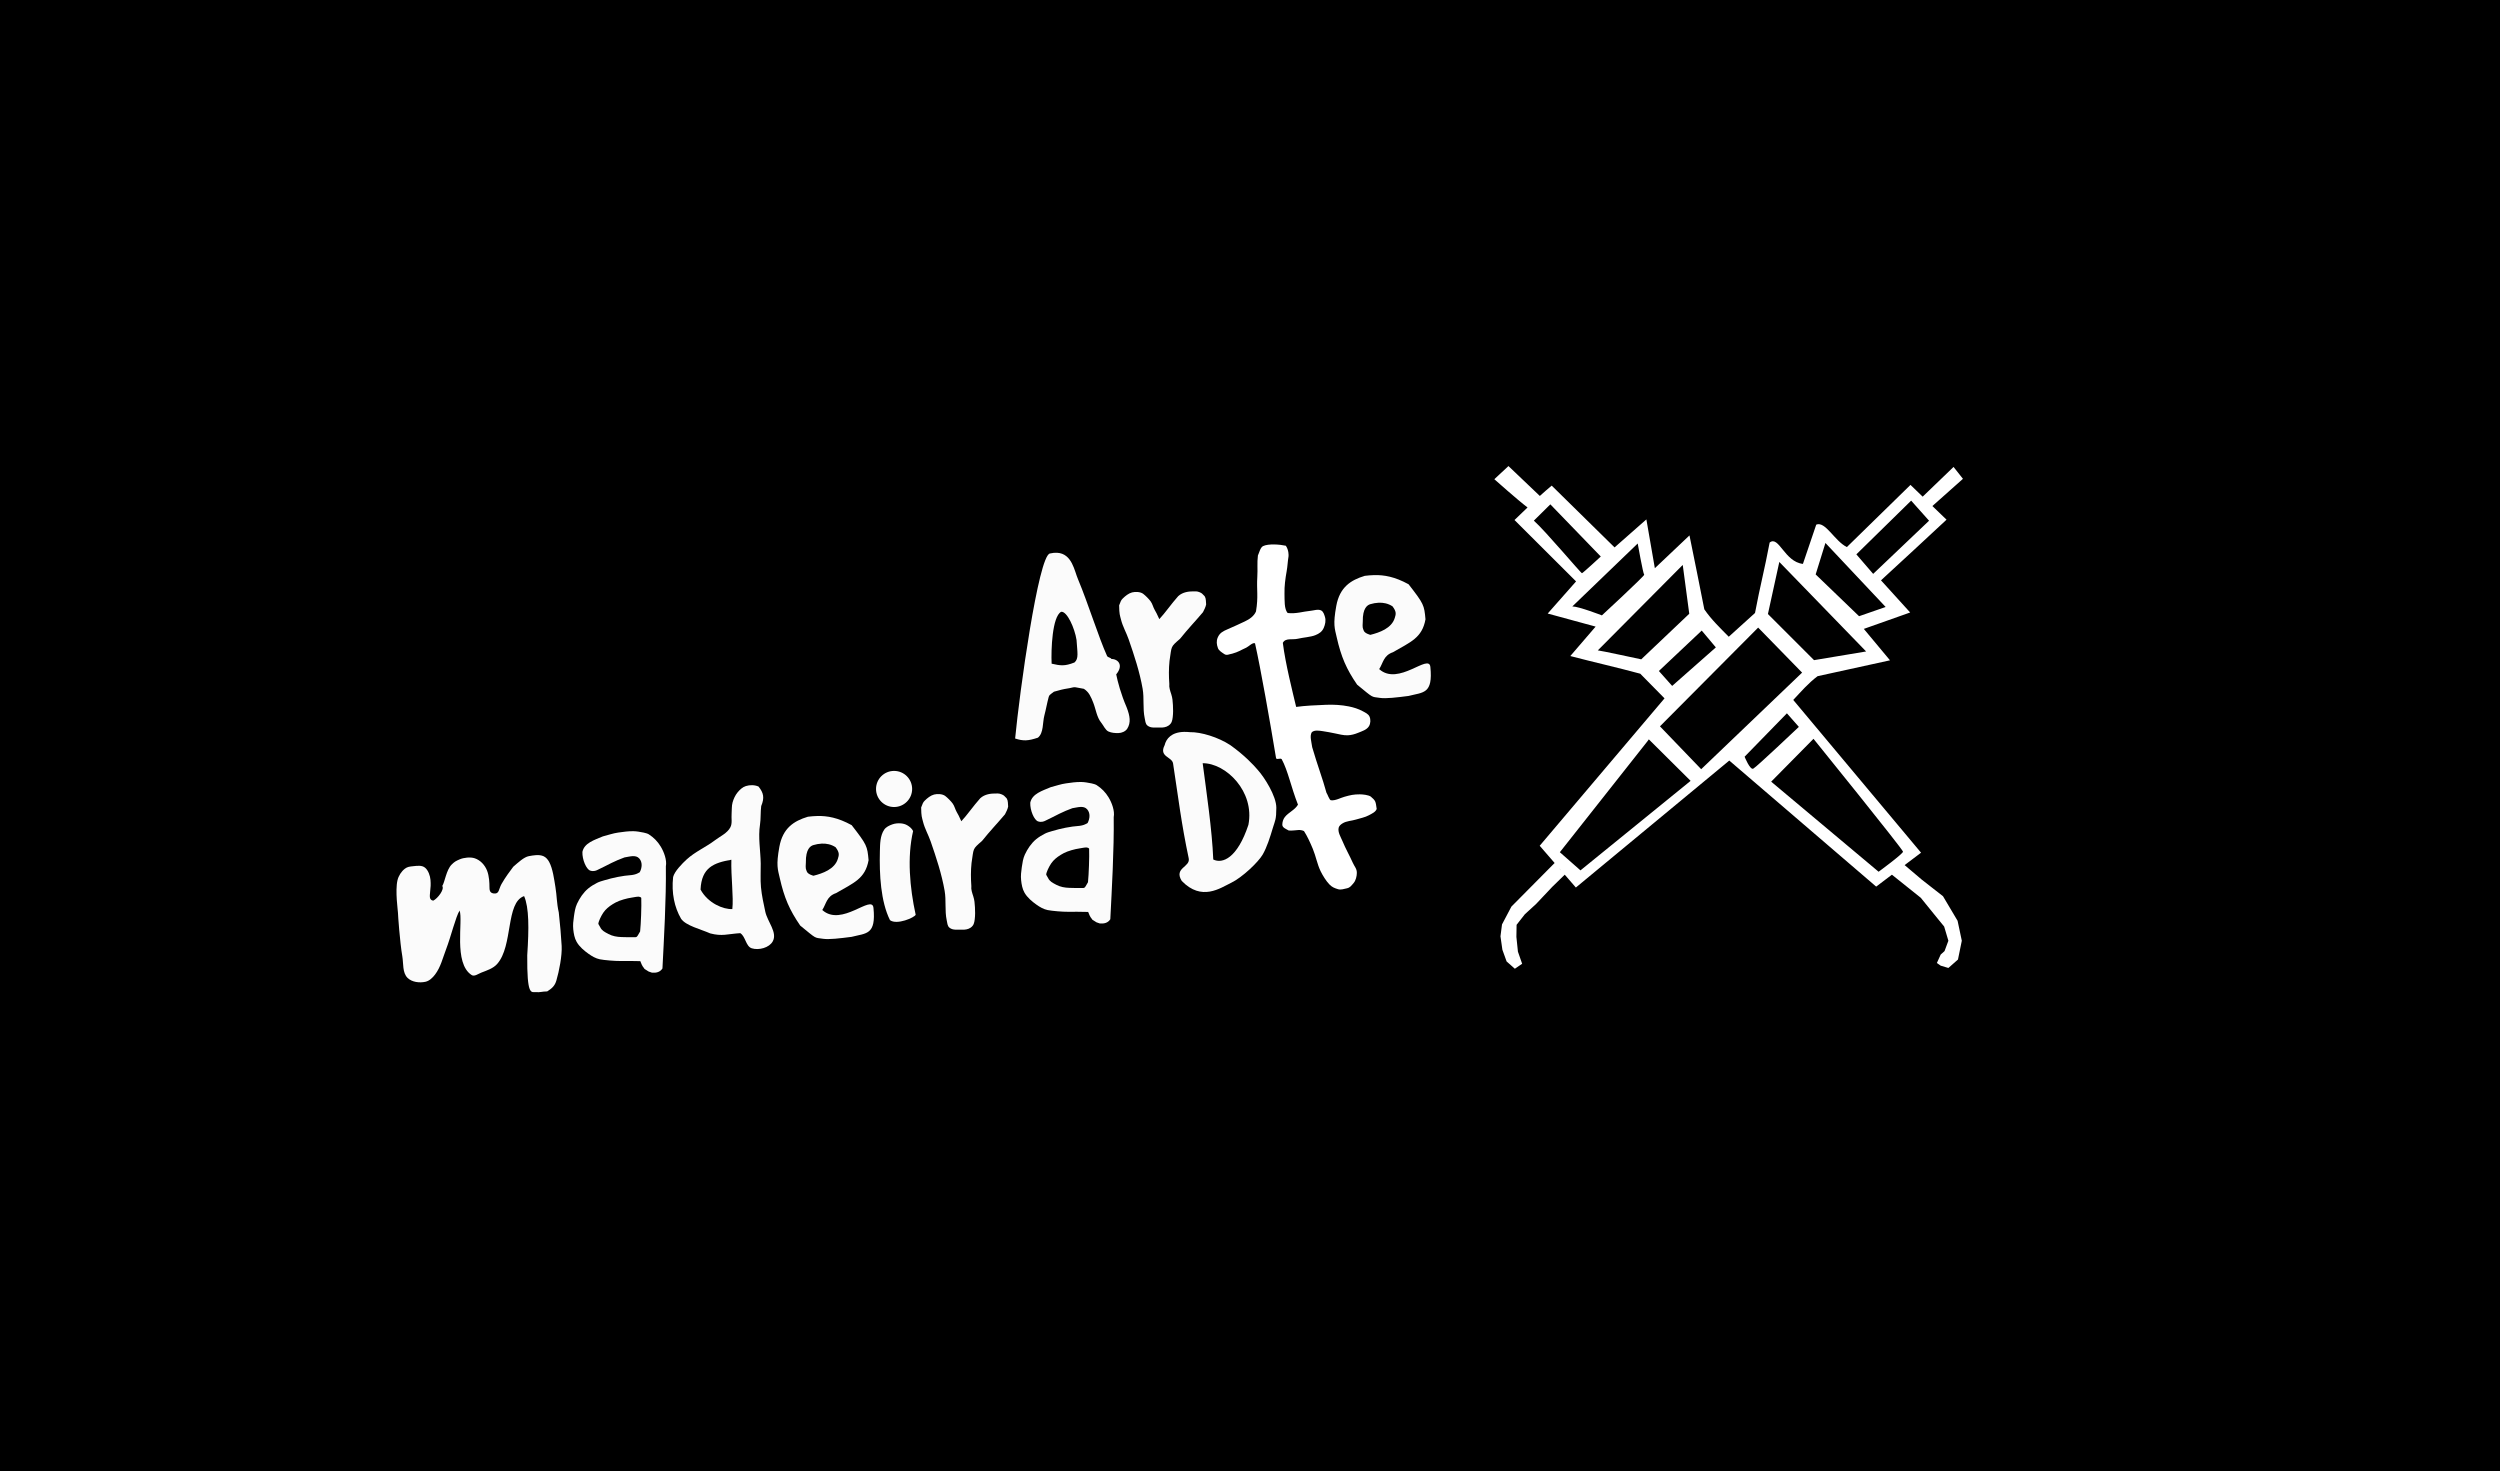
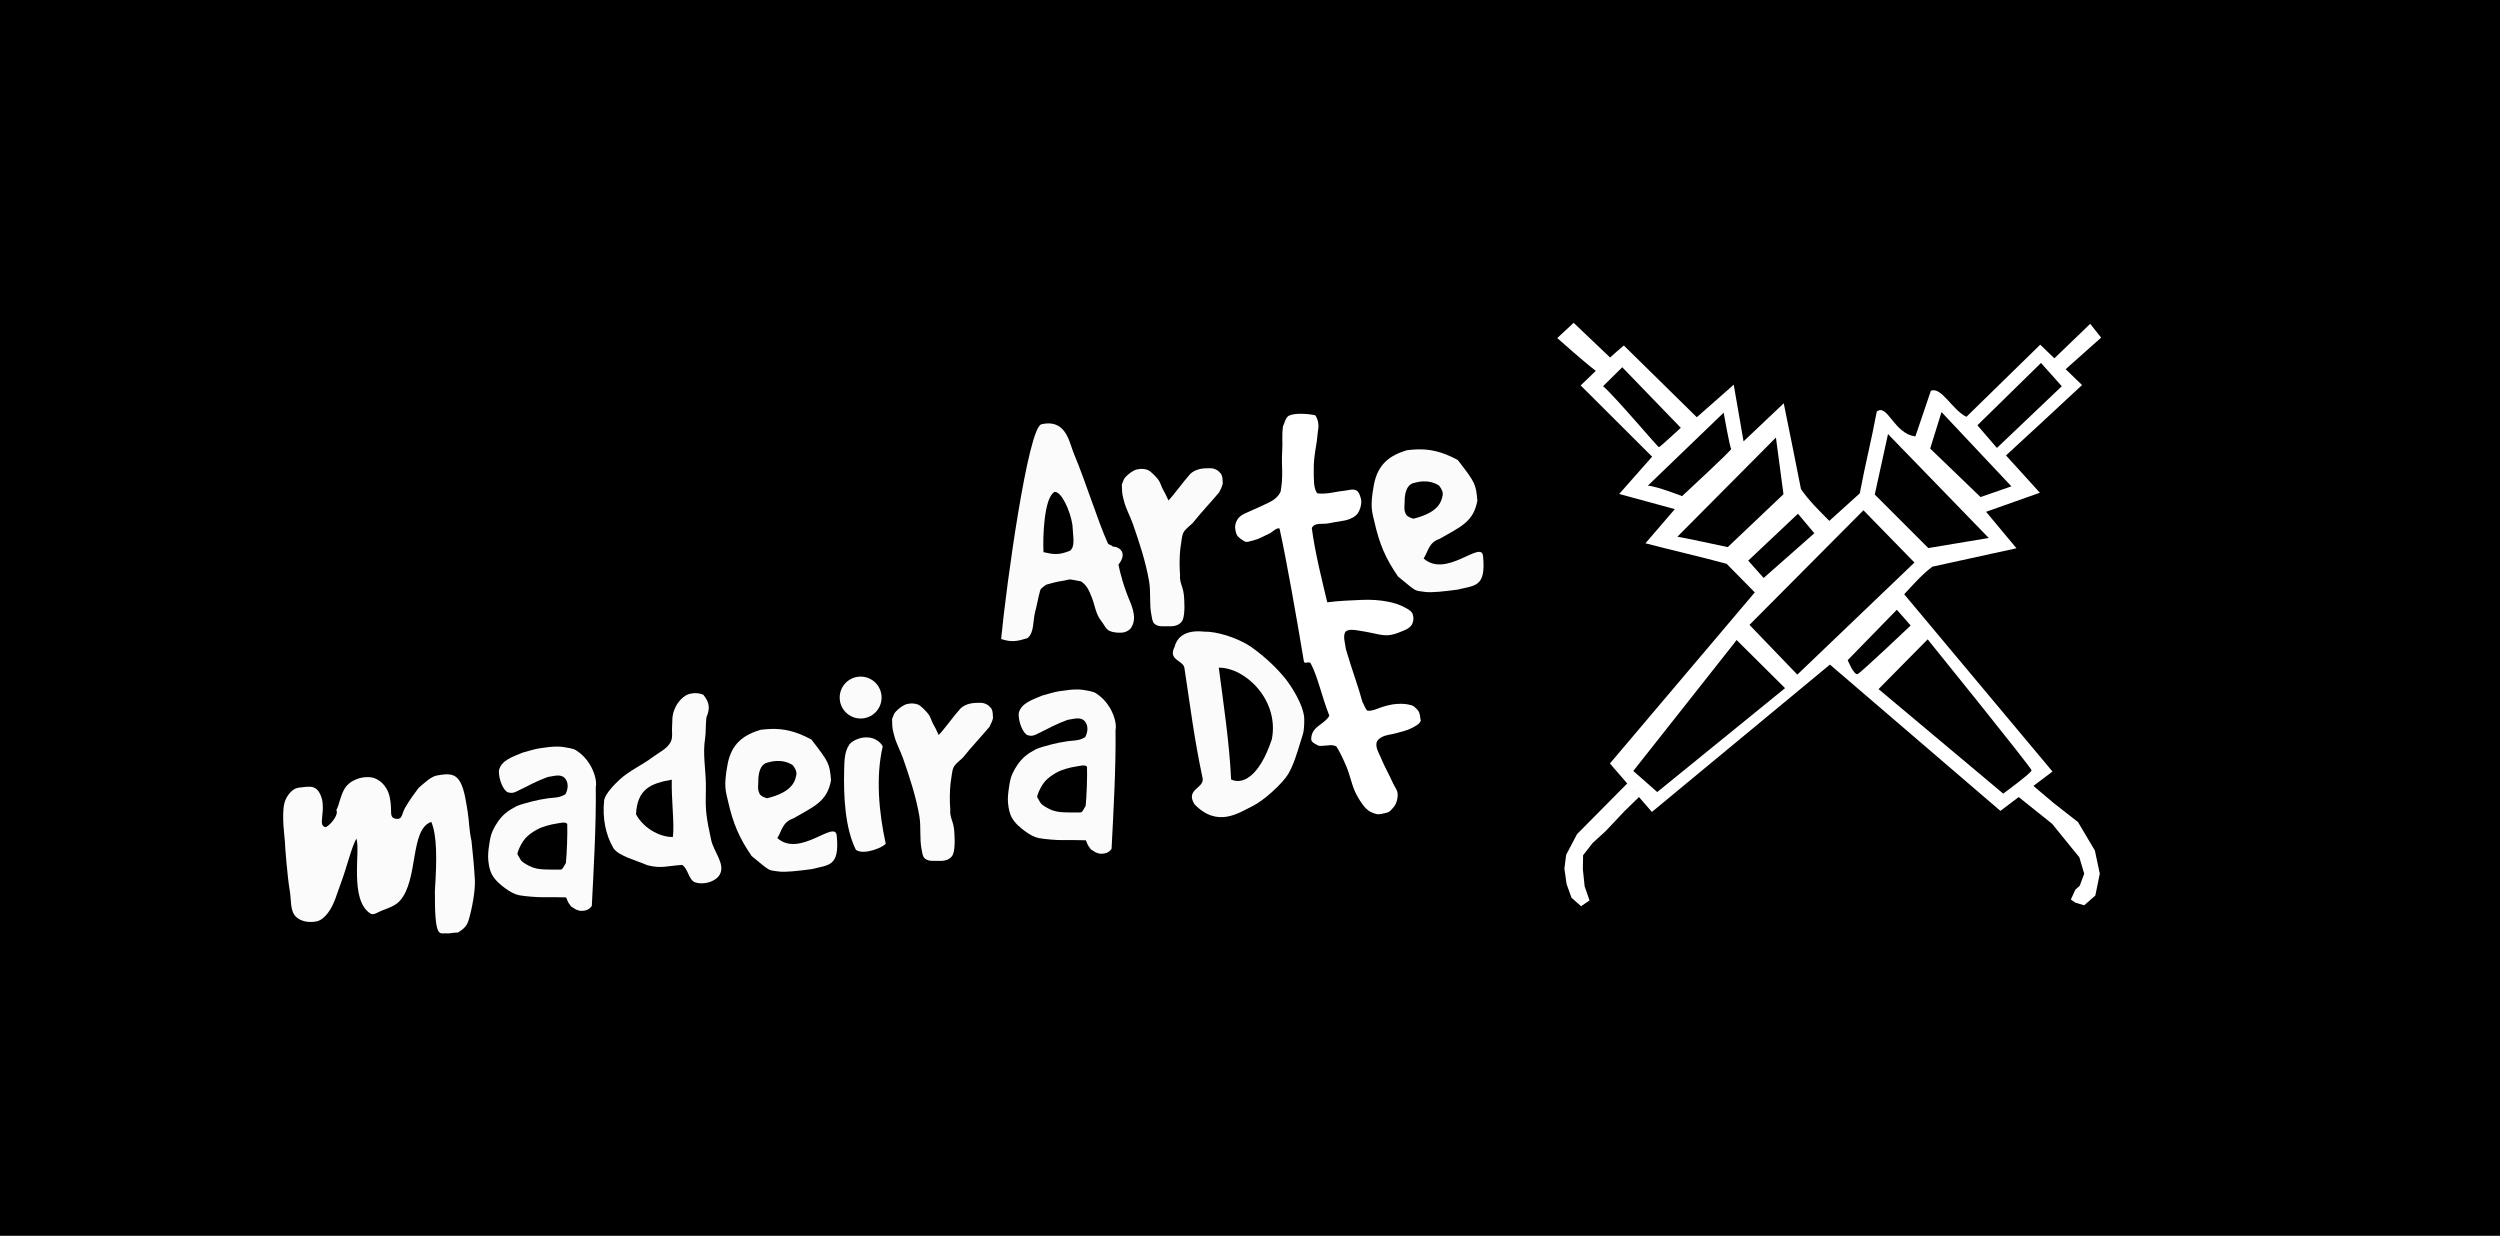
- <svg xmlns="http://www.w3.org/2000/svg" xmlns:xlink="http://www.w3.org/1999/xlink" version="1.1" id="svg1" width="649.124" height="381.838" viewBox="0 0 649.124 381.838" xml:space="preserve">
+ <svg xmlns="http://www.w3.org/2000/svg" xmlns:xlink="http://www.w3.org/1999/xlink" version="1.1" id="svg1" width="559.322" height="276.479" viewBox="0 0 559.322 276.479" xml:space="preserve">
  <defs id="defs1">
    <rect x="98.288" y="219.91" width="135.057" height="29.345" id="rect8" />
    <rect x="191.65" y="296.093" width="99.881" height="70.474" id="rect1" />
    <linearGradient id="linearGradient27">
      <stop style="stop-color:#000000;stop-opacity:1;" offset="0" id="stop27" />
      <stop style="stop-color:#000000;stop-opacity:0;" offset="1" id="stop28" />
    </linearGradient>
    <clipPath clipPathUnits="userSpaceOnUse" id="clipPath3">
      <g id="use3" style="fill:#000000;fill-opacity:1;stroke:url(#linearGradient52);stroke-opacity:1">
        <path style="fill:#000000;fill-opacity:1;stroke:url(#linearGradient52);stroke-opacity:1" d="m 9.164,17.332 8.168,7.969 -4.184,3.984 16.137,16.735 -6.475,6.973 12.95,3.586 -7.969,8.268 17.233,3.188 7.172,7.869 -33.47,38.45 5.379,5.777 -12.75,12.153 -1.395,4.582 1.594,5.777" id="path28" />
        <path style="fill:#000000;fill-opacity:1;stroke:url(#linearGradient52);stroke-opacity:1" d="m 23.907,120.331 4.781,4.184 38.649,-32.673 39.247,31.677 c 0,0 3.308,-2.871 4.931,-4.234 0.287,-1.183 4.058,3.812 5.777,5.678 2.134,2.316 4.823,4.825 6.823,7.122 0.509,0.569 1.808,2.566 1.992,3.188 0.401,1.351 -0.327,2.801 -0.598,4.184 -0.105,0.537 -0.266,1.063 -0.398,1.594 -0.199,0.797 -0.598,2.391 -0.598,2.391" id="path29" />
        <path style="fill:#000000;fill-opacity:1;stroke:url(#linearGradient52);stroke-opacity:1" d="m 111.765,119.136 3.586,-4.184 -31.826,-39.048 5.728,-6.774 18.761,-4.033 -6.708,-7.323 11.256,-5.528 -6.027,-5.927 15.988,-16.237 -3.188,-3.984 7.969,-8.367" id="path30" />
        <path style="fill:#000000;fill-opacity:1;stroke:url(#linearGradient52);stroke-opacity:1" d="M 118.937,26.298 113.757,21.118 98.018,37.753 90.597,30.73 87.459,41.638 79.69,34.864 75.107,53.591 67.338,61.759 64.766,58.961 60.564,54.388 56.58,36.458 48.411,44.228 43.829,32.075 36.956,38.649 21.317,22.114 l -4.184,3.387" id="path31" />
        <path style="fill:#000000;fill-opacity:1;stroke:url(#linearGradient52);stroke-opacity:1" d="m 29.087,46.32 7.869,-7.67" id="path32" />
        <path style="fill:#000000;fill-opacity:1;stroke:url(#linearGradient52);stroke-opacity:1" d="M 48.013,44.626 Z" id="path33" />
        <path style="fill:#000000;fill-opacity:1;stroke:url(#linearGradient52);stroke-opacity:1" d="M 44.626,68.533 60.365,54.986" id="path34" />
        <path style="fill:#000000;fill-opacity:1;stroke:url(#linearGradient52);stroke-opacity:1" d="M 67.338,62.158 51.997,76.303" id="path35" />
        <path style="fill:#000000;fill-opacity:1;stroke:url(#linearGradient52);stroke-opacity:1" d="m 97.918,37.554 8.865,8.865" id="path36" />
        <path style="fill:#000000;fill-opacity:1;stroke:url(#linearGradient52);stroke-opacity:1" d="m 87.459,42.036 14.344,16.336" id="path37" />
        <path style="fill:#000000;fill-opacity:1;stroke:url(#linearGradient52);stroke-opacity:1" d="M 74.51,53.591 90.049,69.33" id="path38" />
        <path style="fill:#000000;fill-opacity:1;stroke:url(#linearGradient52);stroke-opacity:1" d="m 46.618,83.475 c 1.793,0 13.746,13.348 13.746,13.348" id="path39" />
        <path style="fill:#000000;fill-opacity:1;stroke:url(#linearGradient52);stroke-opacity:1" d="M 74.709,97.819 89.252,83.674" id="path40" />
        <path style="fill:#000000;fill-opacity:1;stroke:url(#linearGradient52);stroke-opacity:1" d="M 83.724,75.755 67.138,92.041" id="path41" />
        <path style="fill:#000000;fill-opacity:1;stroke:url(#linearGradient52);stroke-opacity:1" d="m 48.013,44.626 -12.551,12.153" id="path42" />
        <path style="display:inline;fill:#000000;fill-opacity:1;stroke:url(#linearGradient52);stroke-opacity:1" d="m 67.338,92.34 c 0,-0.498 16.635,-16.536 16.635,-16.536" id="path43" />
        <path style="fill:#000000;fill-opacity:1;stroke:url(#linearGradient52);stroke-opacity:1" d="M 51.798,75.904 67.238,61.261" id="path44" />
        <path style="display:inline;fill:#000000;fill-opacity:1;stroke:url(#linearGradient52);stroke-opacity:1" d="M 74.908,53.691 89.651,69.23" id="path45" />
        <path style="display:inline;fill:#000000;fill-opacity:1;stroke:url(#linearGradient52);stroke-opacity:1" d="m 87.061,41.14 14.444,16.934 0.697,-0.199" id="path46" />
        <path style="display:inline;fill:#000000;fill-opacity:1;stroke:url(#linearGradient52);stroke-opacity:1" d="M 44.626,68.234 60.763,54.388" id="path47" />
        <path style="display:inline;fill:#000000;fill-opacity:1;stroke:url(#linearGradient52);stroke-opacity:1" d="M 34.964,56.58 48.71,44.028" id="path48" />
        <path style="display:inline;fill:#000000;fill-opacity:1;stroke:url(#linearGradient52);stroke-opacity:1" d="m 28.589,45.921 8.268,-7.571 0.299,-0.199" id="path49" />
        <path style="display:inline;fill:#000000;fill-opacity:1;stroke:url(#linearGradient52);stroke-opacity:1" d="M 51.599,76.203 67.338,61.261" id="path50" />
        <path style="display:inline;fill:#000000;fill-opacity:1;stroke:url(#linearGradient52);stroke-opacity:1" d="M 74.451,97.766 89.384,82.833" id="path51" />
        <path style="display:inline;fill:#000000;fill-opacity:1;stroke:url(#linearGradient52);stroke-opacity:1" d="M 67.689,92.06 83.678,76.071" id="path52" />
      </g>
    </clipPath>
    <linearGradient xlink:href="#linearGradient27" id="linearGradient52" gradientUnits="userSpaceOnUse" x1="8.815" y1="80.268" x2="127.666" y2="80.268" />
    <clipPath clipPathUnits="userSpaceOnUse" id="clipPath3-1">
      <g id="use3-7" style="fill:#000000;fill-opacity:1;stroke:url(#linearGradient52);stroke-opacity:1">
        <path style="fill:#000000;fill-opacity:1;stroke:url(#linearGradient52);stroke-opacity:1" d="m 9.164,17.332 8.168,7.969 -4.184,3.984 16.137,16.735 -6.475,6.973 12.95,3.586 -7.969,8.268 17.233,3.188 7.172,7.869 -33.47,38.45 5.379,5.777 -12.75,12.153 -1.395,4.582 1.594,5.777" id="path28-1" />
        <path style="fill:#000000;fill-opacity:1;stroke:url(#linearGradient52);stroke-opacity:1" d="m 23.907,120.331 4.781,4.184 38.649,-32.673 39.247,31.677 c 0,0 3.308,-2.871 4.931,-4.234 0.287,-1.183 4.058,3.812 5.777,5.678 2.134,2.316 4.823,4.825 6.823,7.122 0.509,0.569 1.808,2.566 1.992,3.188 0.401,1.351 -0.327,2.801 -0.598,4.184 -0.105,0.537 -0.266,1.063 -0.398,1.594 -0.199,0.797 -0.598,2.391 -0.598,2.391" id="path29-1" />
        <path style="fill:#000000;fill-opacity:1;stroke:url(#linearGradient52);stroke-opacity:1" d="m 111.765,119.136 3.586,-4.184 -31.826,-39.048 5.728,-6.774 18.761,-4.033 -6.708,-7.323 11.256,-5.528 -6.027,-5.927 15.988,-16.237 -3.188,-3.984 7.969,-8.367" id="path30-5" />
        <path style="fill:#000000;fill-opacity:1;stroke:url(#linearGradient52);stroke-opacity:1" d="M 118.937,26.298 113.757,21.118 98.018,37.753 90.597,30.73 87.459,41.638 79.69,34.864 75.107,53.591 67.338,61.759 64.766,58.961 60.564,54.388 56.58,36.458 48.411,44.228 43.829,32.075 36.956,38.649 21.317,22.114 l -4.184,3.387" id="path31-2" />
        <path style="fill:#000000;fill-opacity:1;stroke:url(#linearGradient52);stroke-opacity:1" d="m 29.087,46.32 7.869,-7.67" id="path32-7" />
        <path style="fill:#000000;fill-opacity:1;stroke:url(#linearGradient52);stroke-opacity:1" d="M 48.013,44.626 Z" id="path33-6" />
        <path style="fill:#000000;fill-opacity:1;stroke:url(#linearGradient52);stroke-opacity:1" d="M 44.626,68.533 60.365,54.986" id="path34-1" />
        <path style="fill:#000000;fill-opacity:1;stroke:url(#linearGradient52);stroke-opacity:1" d="M 67.338,62.158 51.997,76.303" id="path35-4" />
        <path style="fill:#000000;fill-opacity:1;stroke:url(#linearGradient52);stroke-opacity:1" d="m 97.918,37.554 8.865,8.865" id="path36-2" />
        <path style="fill:#000000;fill-opacity:1;stroke:url(#linearGradient52);stroke-opacity:1" d="m 87.459,42.036 14.344,16.336" id="path37-3" />
        <path style="fill:#000000;fill-opacity:1;stroke:url(#linearGradient52);stroke-opacity:1" d="M 74.51,53.591 90.049,69.33" id="path38-2" />
        <path style="fill:#000000;fill-opacity:1;stroke:url(#linearGradient52);stroke-opacity:1" d="m 46.618,83.475 c 1.793,0 13.746,13.348 13.746,13.348" id="path39-2" />
        <path style="fill:#000000;fill-opacity:1;stroke:url(#linearGradient52);stroke-opacity:1" d="M 74.709,97.819 89.252,83.674" id="path40-1" />
        <path style="fill:#000000;fill-opacity:1;stroke:url(#linearGradient52);stroke-opacity:1" d="M 83.724,75.755 67.138,92.041" id="path41-6" />
        <path style="fill:#000000;fill-opacity:1;stroke:url(#linearGradient52);stroke-opacity:1" d="m 48.013,44.626 -12.551,12.153" id="path42-8" />
        <path style="display:inline;fill:#000000;fill-opacity:1;stroke:url(#linearGradient52);stroke-opacity:1" d="m 67.338,92.34 c 0,-0.498 16.635,-16.536 16.635,-16.536" id="path43-5" />
        <path style="fill:#000000;fill-opacity:1;stroke:url(#linearGradient52);stroke-opacity:1" d="M 51.798,75.904 67.238,61.261" id="path44-7" />
        <path style="display:inline;fill:#000000;fill-opacity:1;stroke:url(#linearGradient52);stroke-opacity:1" d="M 74.908,53.691 89.651,69.23" id="path45-6" />
        <path style="display:inline;fill:#000000;fill-opacity:1;stroke:url(#linearGradient52);stroke-opacity:1" d="m 87.061,41.14 14.444,16.934 0.697,-0.199" id="path46-1" />
        <path style="display:inline;fill:#000000;fill-opacity:1;stroke:url(#linearGradient52);stroke-opacity:1" d="M 44.626,68.234 60.763,54.388" id="path47-8" />
        <path style="display:inline;fill:#000000;fill-opacity:1;stroke:url(#linearGradient52);stroke-opacity:1" d="M 34.964,56.58 48.71,44.028" id="path48-9" />
        <path style="display:inline;fill:#000000;fill-opacity:1;stroke:url(#linearGradient52);stroke-opacity:1" d="m 28.589,45.921 8.268,-7.571 0.299,-0.199" id="path49-2" />
        <path style="display:inline;fill:#000000;fill-opacity:1;stroke:url(#linearGradient52);stroke-opacity:1" d="M 51.599,76.203 67.338,61.261" id="path50-7" />
        <path style="display:inline;fill:#000000;fill-opacity:1;stroke:url(#linearGradient52);stroke-opacity:1" d="M 74.451,97.766 89.384,82.833" id="path51-9" />
        <path style="display:inline;fill:#000000;fill-opacity:1;stroke:url(#linearGradient52);stroke-opacity:1" d="M 67.689,92.06 83.678,76.071" id="path52-5" />
      </g>
    </clipPath>
  </defs>
-   <g id="g1-3" style="display:inline" transform="translate(659.5858,-0.7071068)">
-     <rect style="display:inline;fill:#000000;fill-opacity:1;stroke-width:4.057" id="rect10" width="689.429" height="444.77" x="-677.971" y="-26.87" />
+   <g id="g1-3" style="display:inline" transform="translate(619.9878,-49.49747)">
+     <rect style="display:inline;fill:#000000;fill-opacity:1;stroke-width:2.881" id="rect10" width="559.322" height="276.479" x="-619.988" y="49.497" />
    <path id="path77" style="display:inline;fill:#ffffff;fill-opacity:1;stroke:none;stroke-opacity:1" d="m -267.919,121.718 -3.662,3.416 c 0,0 5.96,5.327 8.621,7.338 -1.132,1.082 -2.256,2.173 -3.387,3.256 5.33,5.312 10.657,10.628 15.986,15.941 -2.455,2.78 -4.909,5.562 -7.365,8.342 4.149,1.131 8.297,2.262 12.445,3.393 -2.192,2.548 -4.385,5.094 -6.576,7.643 6.04,1.59 12.138,2.954 18.166,4.59 l 6.299,6.398 c -10.804,12.758 -21.61,25.514 -32.412,38.273 1.319,1.524 2.64,3.048 3.959,4.572 -0.032,-0.028 -0.066,-0.055 -0.1,-0.082 l -11.207,11.307 -2.439,4.631 -0.398,3.088 0.498,3.486 1.096,3.039 2.141,1.893 1.893,-1.295 -1.096,-3.139 -0.398,-3.834 0.051,-3.139 2.141,-2.738 2.939,-2.689 4.184,-4.434 3.24,-3.156 c 0.963,1.112 1.924,2.224 2.887,3.336 13.28,-10.988 26.557,-21.979 39.836,-32.969 12.712,10.91 25.426,21.819 38.137,32.73 1.363,-1.031 2.726,-2.062 4.09,-3.092 l 7.488,5.99 4.283,5.279 1.793,2.191 1.096,3.686 -0.996,2.689 -0.996,0.896 -0.996,2.191 0.996,0.697 1.992,0.598 2.49,-2.191 0.996,-4.881 -1.096,-5.18 -3.785,-6.375 -5.479,-4.283 -4.486,-3.801 c 1.421,-1.073 2.842,-2.146 4.264,-3.219 -11.061,-13.22 -22.121,-26.442 -33.182,-39.662 2.009,-2.15 3.952,-4.398 6.318,-6.17 6.268,-1.373 12.535,-2.746 18.803,-4.119 -2.268,-2.719 -4.534,-5.44 -6.801,-8.16 4.012,-1.42 8.024,-2.842 12.037,-4.262 -2.524,-2.783 -5.051,-5.564 -7.576,-8.346 5.681,-5.241 11.373,-10.469 17.018,-15.748 -1.224,-1.181 -2.448,-2.364 -3.672,-3.545 l 7.936,-7.064 -2.441,-3.088 -8.018,7.719 c -1.055,-1.018 -2.11,-2.036 -3.164,-3.055 l -0.072,0.068 -0.066,0.066 c -4.962,4.837 -11.417,11.17 -16.379,16.008 -3.181,-1.549 -5.587,-6.809 -7.955,-5.824 l -3.457,10.195 c -4.791,-0.529 -6.26,-7.469 -8.643,-5.539 -1.323,7.022 -2.474,11.263 -3.799,18.285 -2.263,2.066 -4.534,4.122 -6.816,6.166 -2.236,-2.271 -4.543,-4.478 -6.348,-7.123 -1.271,-6.398 -2.532,-12.797 -3.85,-19.186 -2.997,2.839 -5.995,5.677 -8.992,8.516 -0.734,-4.224 -1.463,-8.448 -2.199,-12.672 -2.753,2.424 -5.507,4.848 -8.26,7.271 -5.441,-5.348 -10.883,-10.695 -16.324,-16.043 -1.049,0.87 -2.073,1.768 -3.08,2.684 z m 104.562,8.98 4.65,5.211 -14.51,13.807 -4.367,-5.072 z m -93.684,0.963 13.098,13.547 c 0,0 -4.632,4.284 -4.881,4.334 -0.249,0.05 -9.462,-10.959 -12.5,-13.648 z m 71.426,10.025 15.637,16.623 -6.902,2.395 -11.27,-10.848 z m -48.74,0.141 c 0,0 1.387,7.836 1.684,8.096 0.001,7.9e-4 0.005,0.003 0.006,0.004 0.282,0.141 -10.988,10.564 -10.988,10.564 0,0 -5.987,-2.324 -7.678,-2.324 z m 36.768,4.789 22.539,23.244 -13.523,2.254 -11.975,-11.975 z m -25.076,0.775 1.691,12.678 -12.469,11.834 c 0,0 -10.776,-2.324 -11.27,-2.324 z m 19.582,16.27 11.41,11.693 -26.203,25.074 -10.705,-11.129 z m -14.652,0.775 3.664,4.367 -11.34,10.002 -3.453,-3.875 z m 22.117,21.482 3.1,3.523 c 0,0 -10.987,10.423 -11.832,10.846 -0.845,0.423 -2.254,-3.1 -2.254,-3.1 z m 6.904,6.621 c 0,0 23.244,28.739 23.244,29.303 0,0.563 -6.34,5.211 -6.34,5.211 l -27.893,-23.385 z m -42.756,0.141 10.848,10.777 -28.598,23.244 -5.354,-4.719 22.752,-28.809 z m -23.287,33.459 c 0.173,0.199 0.345,0.398 0.518,0.598 -0.186,-0.17 -0.35,-0.375 -0.518,-0.598 z" />
    <path style="opacity:1;fill:#ffffff;fill-opacity:0.982;stroke:none;stroke-width:3.647;stroke-dasharray:none;stroke-opacity:1" d="m -556.375,229.25 c 0.27,-1.143 1.002,-2.29 1.938,-3 0.644,-0.489 1.258,-0.541 2.062,-0.625 1.119,-0.117 2.331,-0.324 3.188,0.406 0.803,0.684 1.291,2.073 1.375,3.125 0.099,1.246 0.046,1.852 -0.094,3.125 -0.093,1.105 -0.286,2.108 0.812,2.281 1.17,-0.571 2.969,-2.938 2.344,-3.812 0.656,-0.969 1.025,-4.153 2.438,-5.562 0.739,-0.738 1.105,-0.927 2.062,-1.344 1.087,-0.473 2.814,-0.662 3.938,-0.281 1.478,0.501 2.612,1.738 3.188,3.188 0.577,1.452 0.625,3.312 0.625,4.188 0,0.875 0.059,1.599 1.062,1.75 1.533,0.23 1.294,-1.091 2.062,-2.438 1.101,-1.929 2.188,-3.312 3.062,-4.5 1.25,-1.062 2.752,-2.517 4.062,-2.75 1.231,-0.219 2.595,-0.478 3.75,0 0.653,0.271 1.163,0.879 1.5,1.5 0.956,1.759 1.296,4.525 1.625,6.5 0.4,2.401 0.301,4.074 0.875,6.625 0.36,3.368 0.592,5.814 0.75,8.688 0.138,2.502 -0.662,6.598 -1.375,9 -0.415,1.398 -1.147,2.027 -2.375,2.812 -1.443,0.018 -1.748,0.285 -2.938,0.188 -1.254,-0.042 -2.328,1.007 -2.25,-9.562 0.465,-6.978 0.483,-12.398 -0.812,-15.375 -4.831,1.67 -2.809,12.892 -7,17.625 -1.038,1.173 -2.666,1.68 -4.125,2.25 -0.8,0.312 -1.777,1.089 -2.5,0.625 -4.78,-3.068 -2.157,-14.138 -3.125,-16.75 -0.999,1.589 -2.254,6.78 -3.5,10.031 -0.878,2.291 -1.398,4.635 -2.875,6.594 -0.627,0.832 -1.482,1.652 -2.5,1.875 -1.541,0.337 -3.495,0.1 -4.625,-1 -1.383,-1.346 -1.049,-3.723 -1.375,-5.625 -0.637,-3.715 -1.125,-10.75 -1.125,-11.25 0,-0.5 -0.778,-5.743 -0.125,-8.5 z" id="path9" />
    <circle style="fill:#ffffff;fill-opacity:0.982;stroke-width:3.647" id="path1" cx="-427.438" cy="205.562" r="4.688" />
    <path style="fill:#ffffff;fill-opacity:0.982;stroke-width:3.647" d="m -422.5,216.5 c -1.576,6.785 -0.874,14.653 0.669,21.727 -0.306,0.719 -4.875,2.727 -6.669,1.398 -2.408,-4.822 -2.78,-11.855 -2.625,-17.875 0.049,-1.911 0.05,-4.044 1.125,-5.625 0.474,-0.698 1.33,-1.092 2.125,-1.375 0.711,-0.253 1.499,-0.321 2.25,-0.25 0.564,0.053 1.139,0.208 1.625,0.5 0.606,0.365 1.22,0.851 1.5,1.5 z" id="path2" />
    <path id="path3" style="display:inline;fill:#ffffff;fill-opacity:0.982;stroke-width:3.647" d="m -495.148,216.529 c -1.309,-0.026 -2.658,0.174 -3.93,0.355 -1.373,0.196 -2.478,0.605 -3.973,0.992 -2.188,0.932 -4.832,1.697 -5.312,4.025 -0.074,2.041 1.034,4.53 2.016,4.855 0.981,0.325 1.666,-0.065 1.895,-0.172 1.411,-0.658 2.249,-1.124 3.645,-1.814 1.005,-0.498 2.281,-1.05 3.375,-1.436 1.377,-0.207 2.922,-0.759 3.842,0.287 0.856,0.974 0.725,2.417 0.113,3.561 -0.73,0.431 -1.152,0.591 -2.018,0.723 -2.563,0.187 -4.878,0.685 -7.201,1.373 -0.645,0.191 -1.295,0.368 -1.893,0.676 -0.785,0.404 -1.583,0.881 -2.262,1.445 -1.264,1.051 -2.222,2.488 -2.916,3.979 -0.473,1.017 -0.632,2.159 -0.795,3.27 -0.163,1.109 -0.296,2.244 -0.178,3.359 0.119,1.123 0.319,2.292 0.885,3.27 0.731,1.262 1.906,2.248 3.094,3.094 0.88,0.626 1.857,1.199 2.916,1.414 1.156,0.235 4.025,0.465 5.205,0.443 2.268,-0.042 2.673,0.015 5.309,0.041 0.634,1.637 0.68,1.341 1.102,2.025 1.514,0.925 0.68,0.542 1.914,0.963 1.129,0.104 2.115,-0.136 2.734,-1.086 0.383,-7.593 0.997,-18.077 0.885,-26.516 0.318,-1.609 -0.486,-3.738 -1.326,-5.127 -0.798,-1.32 -1.798,-2.345 -3.094,-3.182 -0.588,-0.38 -2.049,-0.596 -2.74,-0.707 -0.423,-0.068 -0.855,-0.103 -1.291,-0.111 z m 1.396,17 c 0.28,0.017 0.507,0.102 0.672,0.311 0.086,2.141 -0.09,6.749 -0.297,8.713 -1.002,1.787 -0.804,1.463 -1.832,1.492 -1.028,0.029 -1.821,0.003 -3,-0.031 -1.179,-0.034 -2.331,-0.226 -3.404,-0.799 -1.074,-0.573 -1.698,-0.885 -2.127,-1.756 -0.429,-0.871 -0.642,-0.683 -0.338,-1.527 0.304,-0.845 0.926,-2.111 1.652,-2.904 0.726,-0.794 1.622,-1.416 2.717,-2.004 1.094,-0.588 2.948,-1.082 4.133,-1.252 0.741,-0.106 1.358,-0.27 1.824,-0.242 z" />
    <path id="path3-8" style="display:inline;fill:#ffffff;fill-opacity:0.982;stroke-width:3.647" d="m -378.863,203.752 c -1.309,-0.026 -2.658,0.174 -3.93,0.355 -1.373,0.196 -2.478,0.605 -3.973,0.992 -2.188,0.932 -4.832,1.697 -5.312,4.025 -0.074,2.041 1.034,4.53 2.016,4.855 0.981,0.325 1.666,-0.065 1.895,-0.172 1.411,-0.658 2.249,-1.124 3.645,-1.814 1.005,-0.498 2.281,-1.05 3.375,-1.436 1.377,-0.207 2.922,-0.759 3.842,0.287 0.856,0.974 0.725,2.417 0.113,3.561 -0.73,0.431 -1.152,0.591 -2.018,0.723 -2.563,0.187 -4.878,0.685 -7.201,1.373 -0.645,0.191 -1.295,0.368 -1.893,0.676 -0.785,0.404 -1.583,0.881 -2.262,1.445 -1.264,1.051 -2.222,2.488 -2.916,3.979 -0.473,1.017 -0.632,2.159 -0.795,3.27 -0.163,1.109 -0.296,2.244 -0.178,3.359 0.119,1.123 0.319,2.292 0.885,3.27 0.731,1.262 1.906,2.248 3.094,3.094 0.88,0.626 1.857,1.199 2.916,1.414 1.156,0.235 4.025,0.465 5.205,0.443 2.268,-0.042 2.673,0.015 5.309,0.041 0.634,1.637 0.68,1.341 1.102,2.025 1.514,0.925 0.68,0.542 1.914,0.963 1.129,0.104 2.115,-0.136 2.734,-1.086 0.383,-7.593 0.997,-18.077 0.885,-26.516 0.318,-1.609 -0.486,-3.738 -1.326,-5.127 -0.798,-1.32 -1.798,-2.345 -3.094,-3.182 -0.588,-0.38 -2.049,-0.596 -2.74,-0.707 -0.423,-0.068 -0.855,-0.103 -1.291,-0.111 z m 1.396,17 c 0.28,0.017 0.507,0.102 0.672,0.311 0.086,2.141 -0.09,6.749 -0.297,8.713 -1.002,1.787 -0.804,1.463 -1.832,1.492 -1.028,0.029 -1.821,0.003 -3,-0.031 -1.179,-0.034 -2.331,-0.226 -3.404,-0.799 -1.074,-0.573 -1.698,-0.885 -2.127,-1.756 -0.429,-0.871 -0.642,-0.683 -0.338,-1.527 0.304,-0.845 0.926,-2.111 1.652,-2.904 0.726,-0.794 1.622,-1.416 2.717,-2.004 1.094,-0.588 2.948,-1.082 4.133,-1.252 0.741,-0.106 1.358,-0.27 1.824,-0.242 z" />
    <path style="fill:#ffffff;fill-opacity:0.982;stroke-width:3.647" d="m -409.977,213.944 c 1.432,-1.509 3.146,-4.002 4.906,-5.966 1.21,-1.116 2.87,-1.23 3.801,-1.237 0.509,-0.004 1.089,-0.066 1.679,0.188 0.699,0.297 0.695,0.34 1.377,1.052 0.187,0.473 0.319,0.282 0.393,2.156 -0.134,0.68 -0.502,1.384 -0.817,2.002 -1.964,2.336 -3.872,4.294 -5.968,6.919 -2.574,2.236 -2.103,1.805 -2.72,5.715 -0.215,2.035 -0.191,4.024 -0.051,6.005 -0.115,0.878 0.219,1.783 0.497,2.647 0.326,1.009 0.375,1.779 0.438,2.838 0.059,1.007 0.074,2.13 -0.053,3.13 -0.123,0.972 -0.263,1.609 -1.061,2.178 -0.648,0.462 -1.529,0.57 -2.324,0.526 -1.19,-0.067 -2.269,0.224 -3.192,-0.53 -0.534,-0.437 -0.564,-1.27 -0.707,-1.945 -0.528,-2.485 -0.094,-5.099 -0.53,-7.601 -0.763,-4.374 -2.169,-8.622 -3.624,-12.816 -0.606,-1.747 -1.543,-3.332 -1.989,-5.127 -0.3,-1.206 -0.458,-1.354 -0.486,-3.712 0.405,-1.046 0.469,-1.313 0.928,-1.768 0.666,-0.66 1.523,-1.356 2.431,-1.591 0.866,-0.224 2.184,-0.168 2.895,0.376 0.61,0.466 1.465,1.327 1.922,1.945 0.485,0.655 0.649,1.529 1.061,2.232 0.476,0.812 0.469,0.832 1.193,2.386 z" id="path4" />
    <path style="display:inline;fill:#ffffff;fill-opacity:0.982;stroke-width:3.647" d="m -358.57,161.463 c 1.432,-1.509 3.146,-4.002 4.906,-5.966 1.21,-1.116 2.87,-1.23 3.801,-1.237 0.509,-0.004 1.089,-0.066 1.679,0.188 0.699,0.297 0.695,0.34 1.377,1.052 0.187,0.473 0.319,0.282 0.393,2.156 -0.134,0.68 -0.502,1.384 -0.817,2.002 -1.964,2.336 -3.872,4.294 -5.968,6.919 -2.574,2.236 -2.103,1.805 -2.72,5.715 -0.215,2.035 -0.191,4.024 -0.051,6.005 -0.115,0.878 0.219,1.783 0.497,2.647 0.326,1.009 0.375,1.779 0.438,2.838 0.059,1.007 0.074,2.13 -0.053,3.13 -0.123,0.972 -0.263,1.609 -1.061,2.178 -0.648,0.462 -1.529,0.57 -2.324,0.526 -1.19,-0.067 -2.269,0.224 -3.192,-0.53 -0.534,-0.437 -0.564,-1.27 -0.707,-1.945 -0.528,-2.485 -0.094,-5.099 -0.53,-7.601 -0.763,-4.374 -2.169,-8.622 -3.624,-12.816 -0.606,-1.747 -1.543,-3.332 -1.989,-5.127 -0.3,-1.206 -0.458,-1.354 -0.486,-3.712 0.405,-1.046 0.469,-1.313 0.928,-1.768 0.666,-0.66 1.523,-1.356 2.431,-1.591 0.866,-0.224 2.184,-0.168 2.895,0.376 0.61,0.466 1.465,1.327 1.922,1.945 0.485,0.655 0.649,1.529 1.061,2.232 0.476,0.812 0.469,0.832 1.193,2.386 z" id="path4-1" />
    <path id="path5" style="display:inline;fill:#ffffff;fill-opacity:0.982;stroke-width:3.647" d="m 275.898,144.234 c -0.56,-0.031 -1.187,0.026 -1.895,0.191 -2.977,0.698 -7.853,35.936 -9.01,48.033 2.127,0.699 3.379,0.636 5.916,-0.215 1.521,-1.222 1.176,-3.904 1.68,-5.789 0.41,-1.533 0.687,-3.198 1.105,-4.729 0.145,-0.531 0.223,-0.545 1.369,-1.414 1.952,-0.508 1.806,-0.563 4.066,-0.928 1.675,-0.411 1.14,-0.252 3.711,0.176 1.337,0.844 1.845,2.112 2.432,3.58 0.674,1.688 0.913,3.818 2.076,5.215 0.573,0.689 1.077,1.946 1.9,2.299 0.831,0.356 1.661,0.407 2.564,0.396 0.848,-0.01 1.846,-0.43 2.297,-1.148 0.975,-1.555 0.718,-3.275 -0.176,-5.568 -1.467,-3.383 -2.342,-6.717 -2.695,-8.529 1.945,-2.342 0.579,-3.959 -1.283,-4.021 -0.188,-0.396 -0.894,-0.317 -1.102,-0.775 -2.195,-4.858 -4.863,-13.505 -7.516,-19.863 -0.951,-2.133 -1.523,-6.692 -5.441,-6.91 z m 1.109,15.32 c 1.485,-0.084 3.443,4.203 3.93,7.32 0.206,3.304 0.625,4.824 -0.531,5.844 -2.595,1.024 -3.68,0.824 -5.938,0.312 -0.172,-3.637 0.154,-12.221 2.469,-13.469 0.023,-0.004 0.047,-0.006 0.07,-0.008 z" transform="translate(-661)" />
    <path id="path6" style="display:inline;fill:#ffffff;fill-opacity:0.982;stroke-width:3.647" d="m -447.344,212.58 c -0.844,0.018 -1.662,0.094 -2.475,0.191 -3.632,1.097 -6.52,2.947 -7.404,7.809 -0.884,4.861 -0.412,5.832 0.115,8.16 1.147,5.068 2.506,8.232 5.301,12.293 4.419,3.624 3.579,3.071 5.916,3.428 1.551,0.236 4.382,-0.108 7.436,-0.504 3.817,-0.989 6.371,-0.456 5.664,-7.527 -0.365,-3.647 -8.27,5.088 -13.291,0.559 1.041,-1.592 1.097,-3.545 3.578,-4.387 4.562,-2.655 7.569,-3.699 8.443,-8.539 -0.33,-3.708 -0.409,-3.975 -4.387,-9.102 -3.592,-1.97 -6.364,-2.436 -8.896,-2.381 z m 1.121,7.17 c 1.223,-0.052 2.465,0.195 3.598,0.938 1.094,1.438 0.88,2.047 0.594,3 -0.818,2.721 -3.971,3.808 -6.344,4.406 0,0 -1.385,-0.343 -1.688,-1.031 -0.304,-0.8 -0.387,-0.723 -0.281,-2.406 -0.062,-3.562 1.229,-4.313 1.969,-4.531 0.693,-0.204 1.419,-0.344 2.152,-0.375 z" />
    <path id="path6-2" style="display:inline;fill:#ffffff;fill-opacity:0.982;stroke-width:3.647" d="m -302.742,150.032 c -0.844,0.018 -1.662,0.094 -2.475,0.191 -3.632,1.097 -6.52,2.947 -7.404,7.809 -0.884,4.861 -0.412,5.832 0.115,8.16 1.147,5.068 2.506,8.232 5.301,12.293 4.419,3.624 3.579,3.071 5.916,3.428 1.551,0.236 4.382,-0.108 7.436,-0.504 3.817,-0.989 6.371,-0.456 5.664,-7.527 -0.365,-3.647 -8.27,5.088 -13.291,0.559 1.041,-1.592 1.097,-3.545 3.578,-4.387 4.562,-2.655 7.569,-3.699 8.443,-8.539 -0.33,-3.708 -0.409,-3.975 -4.387,-9.102 -3.592,-1.97 -6.364,-2.436 -8.896,-2.381 z m 1.121,7.17 c 1.223,-0.052 2.465,0.195 3.598,0.938 1.094,1.438 0.88,2.047 0.594,3 -0.818,2.721 -3.971,3.808 -6.344,4.406 0,0 -1.385,-0.343 -1.688,-1.031 -0.304,-0.8 -0.387,-0.723 -0.281,-2.406 -0.062,-3.562 1.229,-4.313 1.969,-4.531 0.693,-0.204 1.419,-0.344 2.152,-0.375 z" />
    <path id="path7" style="fill:#ffffff;fill-opacity:0.982;stroke-width:3.647" d="m -464.264,204.58 c -0.57,-0.017 -1.147,0.065 -1.674,0.232 -0.85,0.27 -1.557,0.938 -2.125,1.625 -0.623,0.754 -1.048,1.683 -1.312,2.625 -0.266,0.946 -0.165,1.959 -0.25,2.938 -0.102,1.167 0.228,2.461 -0.312,3.5 -0.805,1.548 -2.609,2.322 -4,3.375 -2.367,1.793 -5.189,2.989 -7.375,5 -1.123,1.033 -3.151,3.077 -3.5,4.562 -0.452,4.112 0.335,7.852 2.062,10.812 1.198,1.81 5.247,2.769 7.562,3.812 3.143,0.821 4.43,0.159 7.812,-0.062 1.401,0.872 1.423,3.451 3,3.938 1.826,0.563 4.52,-0.137 5.438,-1.812 1.269,-2.318 -1.385,-5.103 -1.938,-7.688 -0.451,-2.11 -0.926,-4.226 -1.125,-6.375 -0.188,-2.033 -0.033,-4.083 -0.062,-6.125 -0.049,-3.375 -0.712,-6.79 -0.188,-10.125 0.229,-1.458 0.114,-3.35 0.312,-4.812 0.902,-2.171 0.618,-3.42 -0.688,-5.062 -0.504,-0.226 -1.068,-0.341 -1.639,-0.357 z m -5.424,19.357 c -0.125,4.312 0.612,9.781 0.25,12.812 -2.32,0.116 -6.312,-1.5 -8.25,-5.062 0.25,-5.75 3.457,-6.959 8,-7.75 z" />
    <path id="path8" style="fill:#ffffff;fill-opacity:0.982;stroke-width:3.647" d="m -352.158,190.742 c -3.29,0.079 -4.628,1.789 -5.029,3.445 -1.562,3.062 1.919,2.99 2.188,4.75 1.378,9.031 2.163,15.689 4.062,24.625 0.493,2.319 -3.938,2.438 -1.812,5.875 5.188,5.375 10.027,1.836 12.812,0.5 2.884,-1.383 7.062,-5.375 8.188,-7.312 1.125,-1.938 1.898,-4.409 2.75,-7.25 0.479,-1.598 0.812,-1.875 0.812,-4.938 0,-3.062 -3.125,-7.938 -4.812,-9.812 -1.062,-1.25 -3.438,-3.812 -7.125,-6.438 -3.125,-2.062 -7.625,-3.438 -10.5,-3.375 -0.553,-0.06 -1.063,-0.082 -1.533,-0.07 z m 4.846,8.133 c 6.066,-0.03 13.562,7.375 11.875,16 -2.875,8.688 -6.75,10.188 -9.125,9 -0.312,-7.75 -1.77,-17.481 -2.75,-25 z" />
    <path style="display:inline;fill:#ffffff;fill-opacity:1;stroke-width:3.647" d="m 345.831,206.549 c -1.02,-3.748 -2.326,-7.078 -3.705,-11.828 -0.195,-1.448 -0.701,-2.909 -0.104,-3.889 0.712,-0.643 1.926,-0.411 2.875,-0.273 1.19,0.173 1.923,0.331 3.102,0.566 1.115,0.222 2.239,0.549 3.375,0.5 0.899,-0.039 1.793,-0.283 2.625,-0.625 1.038,-0.427 2.301,-0.786 2.875,-1.75 0.427,-0.717 0.471,-1.741 0.125,-2.5 -0.308,-0.675 -1.099,-1.02 -1.75,-1.375 -1.122,-0.612 -2.372,-0.999 -3.625,-1.25 -1.924,-0.386 -3.914,-0.496 -5.875,-0.419 -2.65,0.104 -5.448,0.23 -7.787,0.55 -0.931,-3.924 -2.771,-11.128 -3.463,-16.631 0.716,-1.373 2.437,-0.712 3.941,-1.079 1.257,-0.308 3.294,-0.427 4.494,-0.913 1.014,-0.41 1.753,-0.902 2.191,-1.904 0.384,-0.879 0.598,-1.914 0.317,-2.831 -0.186,-0.608 -0.401,-1.359 -0.956,-1.669 -0.8,-0.447 -1.97,0.006 -2.883,0.088 -1.856,0.167 -3.628,0.814 -5.854,0.558 -0.925,-1.066 -0.772,-3.329 -0.817,-5 -0.052,-1.958 0.223,-3.947 0.567,-5.875 0.225,-1.258 0.264,-2.524 0.475,-3.784 0.053,-0.318 0.063,-1.728 -0.694,-2.807 -1.509,-0.34 -4.515,-0.584 -5.906,0.091 -0.716,0.347 -1.004,1.718 -1.344,2.438 -0.246,2.039 -0.023,3.38 -0.156,5.562 -0.21,3.452 0.309,5.061 -0.344,8.969 -0.514,1.223 -1.705,2.033 -2.906,2.594 -1.367,0.639 -3.08,1.44 -4.469,2.031 -1.198,0.51 -2.06,0.956 -2.562,2.156 -0.387,0.926 -0.283,1.808 0.062,2.75 0.247,0.673 1.092,1.163 1.688,1.562 0.604,0.405 1.28,-0.021 2,-0.125 1.662,-0.46 2.123,-0.877 3.656,-1.562 0.601,-0.269 1.711,-1.455 2.281,-1.125 1.48,6.607 3.887,20.266 5.476,29.884 0.451,0.369 0.964,-0.159 1.441,0.177 1.662,3.061 2.395,7.144 4.235,11.83 -0.851,1.427 -2.451,1.977 -3.427,3.235 -0.425,0.548 -0.634,1.278 -0.639,1.971 -0.005,0.786 1.013,1.118 1.692,1.514 0.961,0.041 1.564,-0.075 2.521,-0.14 0.465,-0.032 1.004,0.07 1.419,0.28 0.822,1.261 1.636,3.042 2.294,4.625 0.779,1.874 1.123,3.92 2,5.75 0.509,1.064 1.481,2.654 2.317,3.486 0.729,0.726 1.246,0.918 2.227,1.227 0.717,0.226 1.56,-0.069 2.294,-0.229 0.874,-0.19 1.167,-0.71 1.756,-1.383 0.556,-0.634 0.822,-1.752 0.831,-2.596 0.011,-1.146 -0.569,-1.585 -1.037,-2.631 -0.875,-1.958 -1.862,-3.643 -2.683,-5.625 -0.464,-1.121 -1.27,-2.317 -1,-3.5 0.112,-0.489 0.575,-0.858 1,-1.125 1.027,-0.646 2.341,-0.641 3.5,-1 1.133,-0.35 2.335,-0.554 3.375,-1.125 0.753,-0.413 1.709,-0.817 2,-1.625 -0.287,-1.923 -0.192,-2.061 -1.537,-3.212 -0.652,-0.425 -2.046,-0.578 -2.825,-0.581 -1.597,-0.006 -2.47,0.196 -4.006,0.631 -1.129,0.32 -2.341,1.04 -3.508,0.912 -0.426,-0.047 -0.895,-1.621 -1.169,-1.951 z" id="path10" transform="translate(-661)" />
  </g>
</svg>
